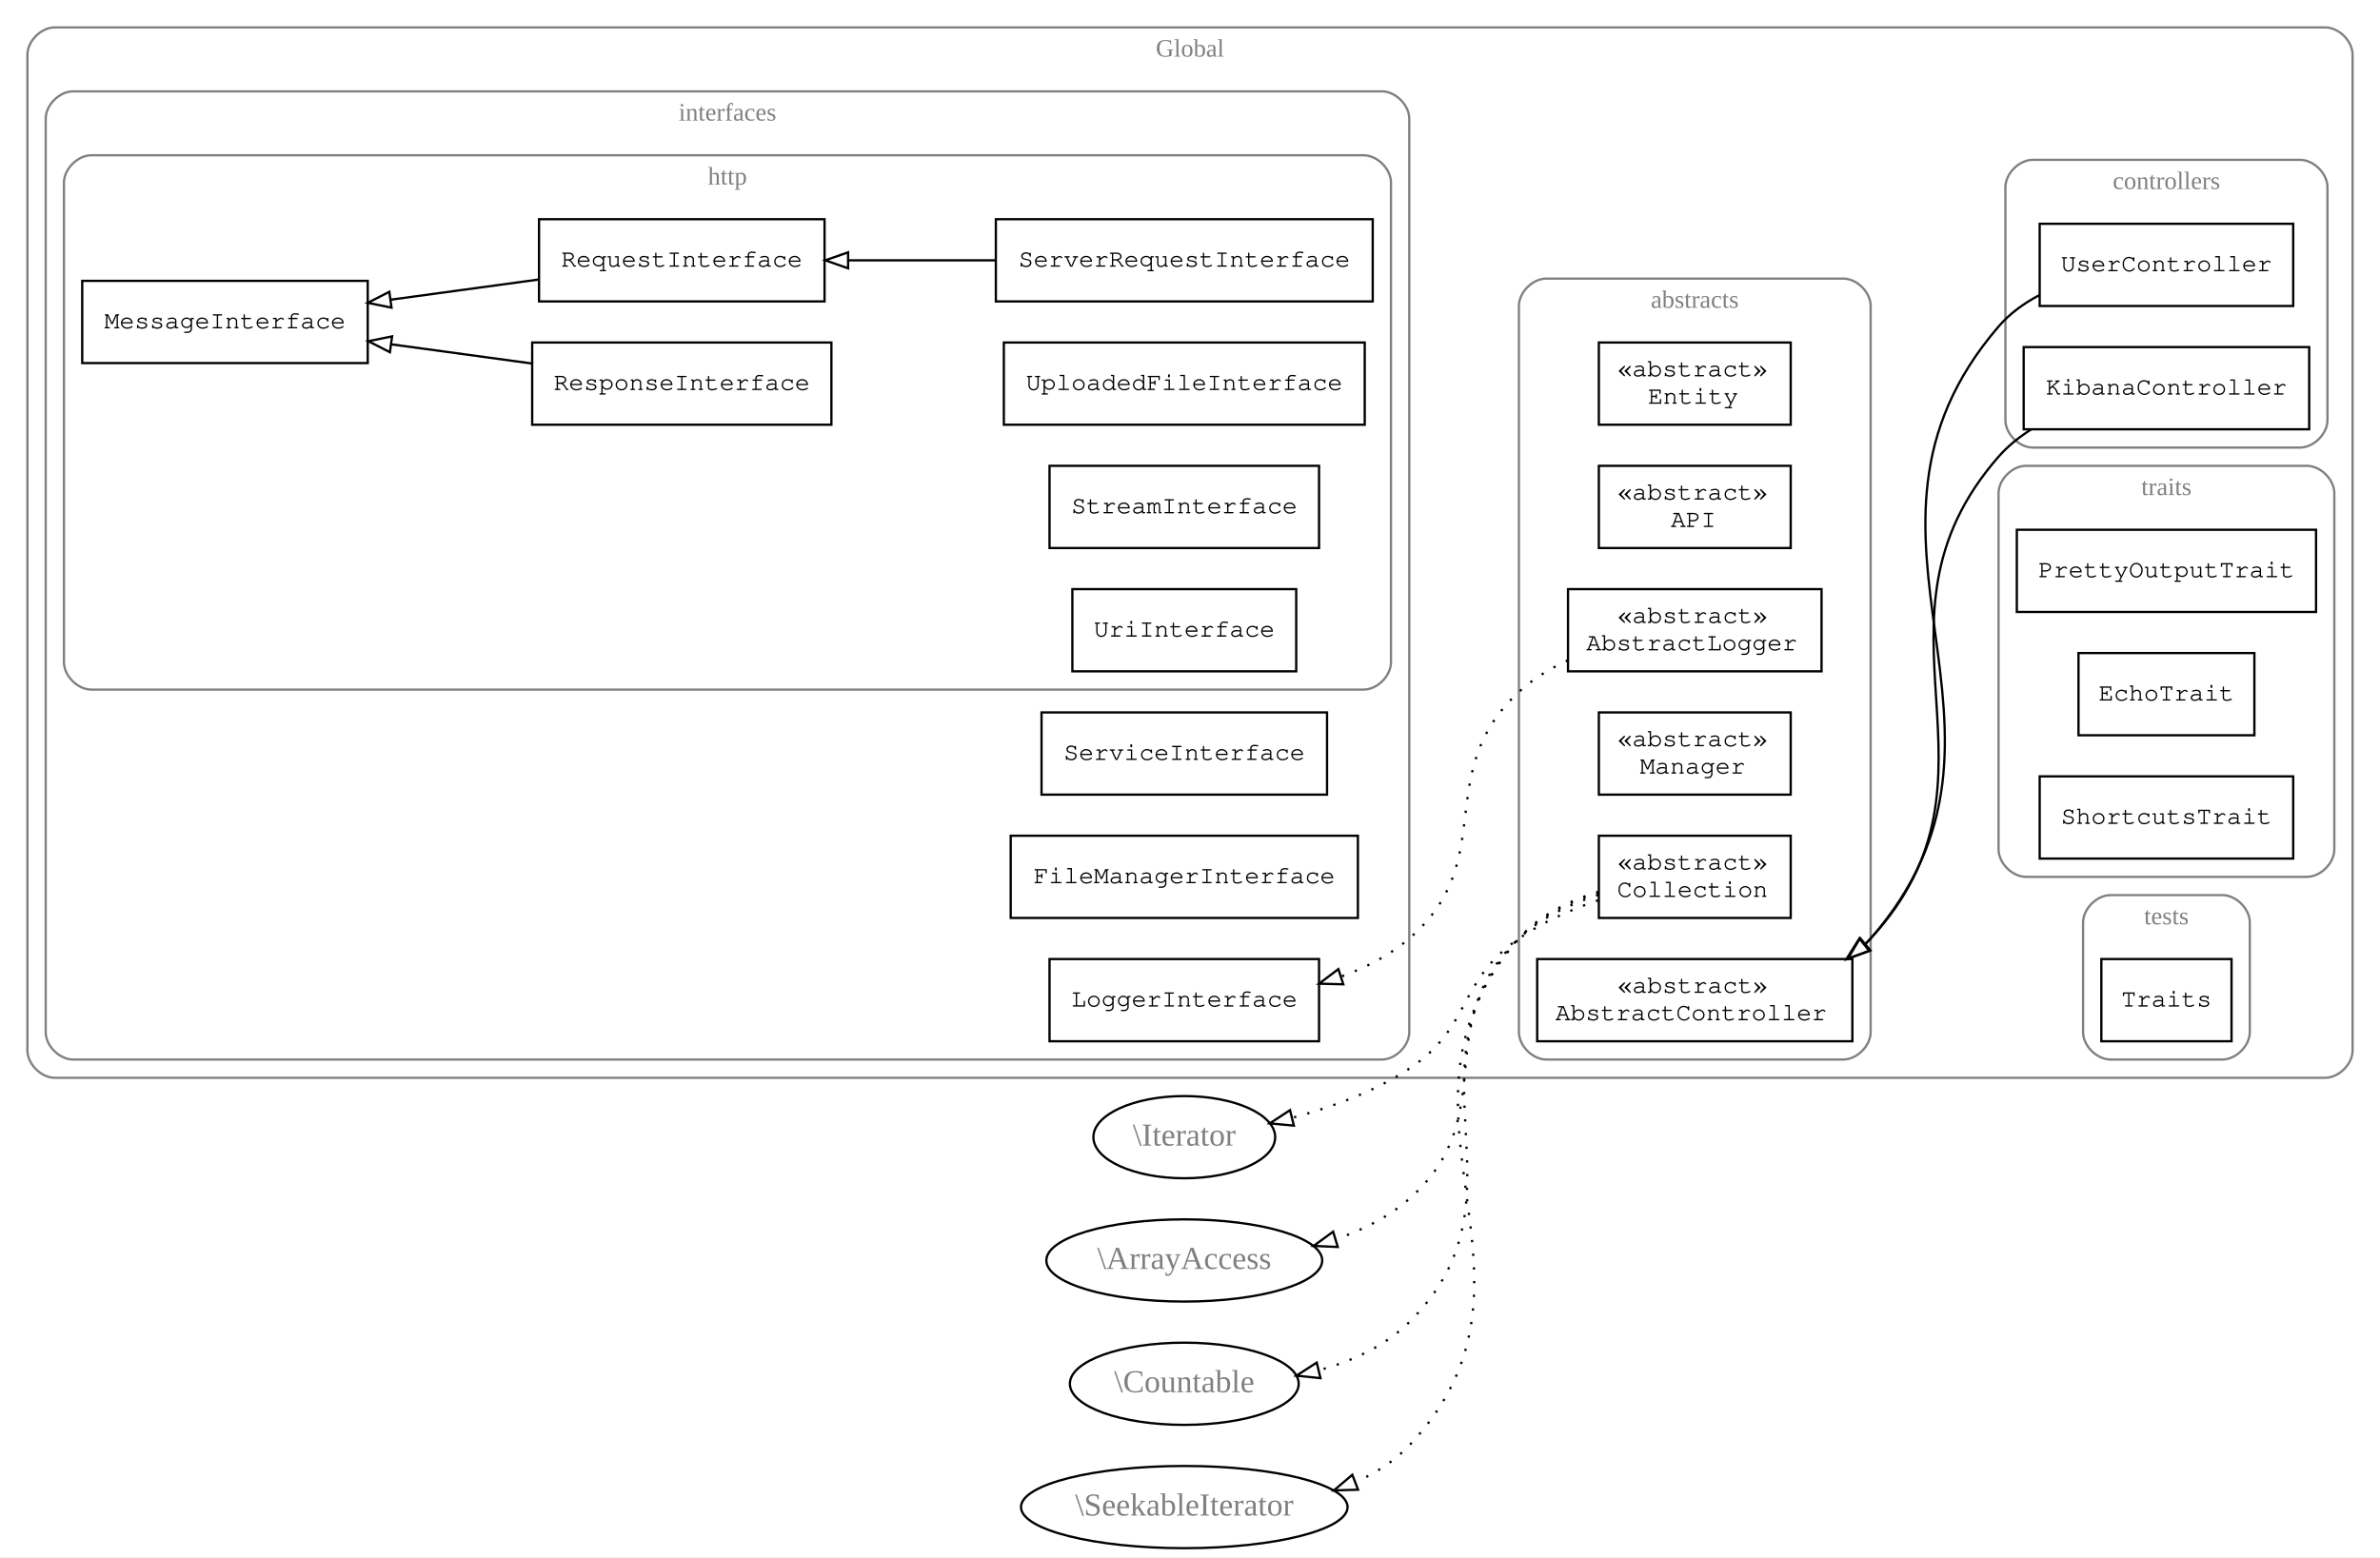
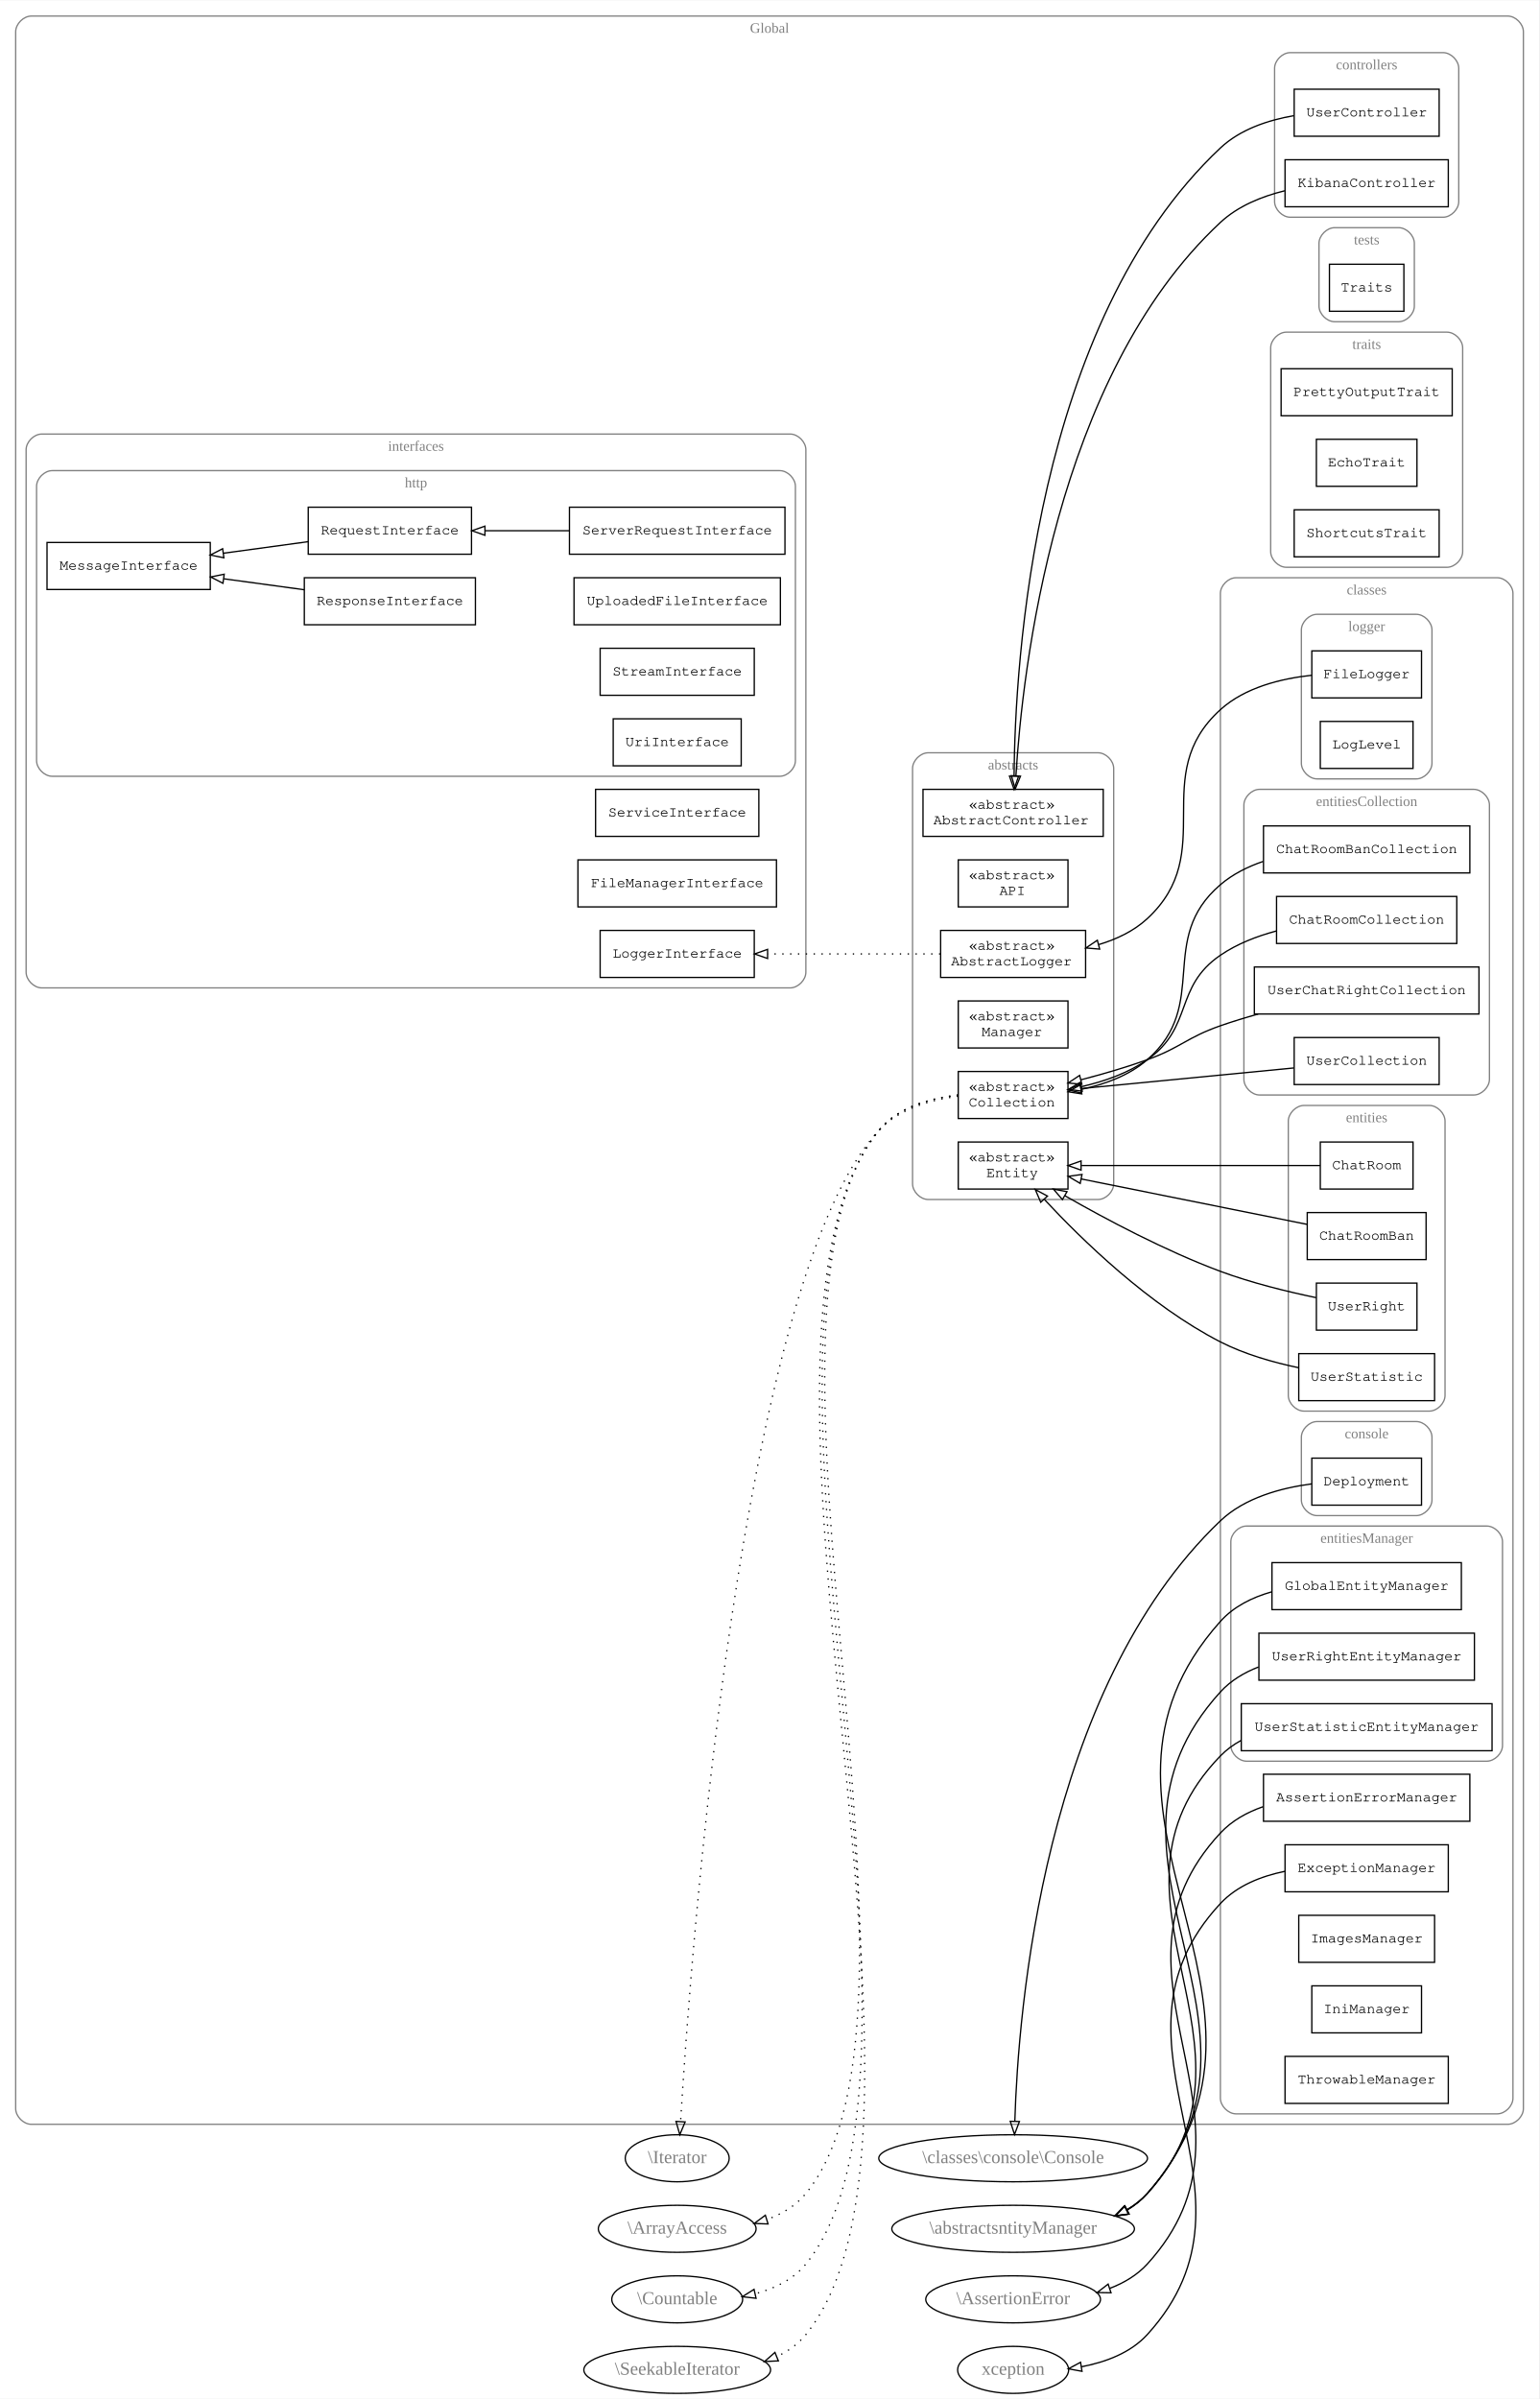
- <svg xmlns="http://www.w3.org/2000/svg" width="1042pt" height="682pt" viewBox="0.00 0.00 1042.00 682.00">
-   <g id="graph0" class="graph" transform="scale(1 1) rotate(0) translate(4 678)">
-     <polygon fill="white" stroke="none" points="-4,4 -4,-678 1038,-678 1038,4 -4,4" />
+ <svg xmlns="http://www.w3.org/2000/svg" width="1178pt" height="1836pt" viewBox="0.00 0.00 1178.38 1836.00">
+   <g id="graph0" class="graph" transform="scale(1 1) rotate(0) translate(4 1832)">
+     <polygon fill="white" stroke="none" points="-4,4 -4,-1832 1174.38,-1832 1174.38,4 -4,4" />
    <g id="clust1" class="cluster">
-       <path fill="none" stroke="gray" d="M20,-206C20,-206 1014,-206 1014,-206 1020,-206 1026,-212 1026,-218 1026,-218 1026,-654 1026,-654 1026,-660 1020,-666 1014,-666 1014,-666 20,-666 20,-666 14,-666 8,-660 8,-654 8,-654 8,-218 8,-218 8,-212 14,-206 20,-206" />
-       <text text-anchor="middle" x="517" y="-653.2" font-family="Times New Roman,serif" font-size="11.00" fill="gray">Global</text>
+       <path fill="none" stroke="gray" d="M20,-206C20,-206 1150.38,-206 1150.38,-206 1156.38,-206 1162.38,-212 1162.38,-218 1162.38,-218 1162.38,-1808 1162.38,-1808 1162.38,-1814 1156.38,-1820 1150.38,-1820 1150.38,-1820 20,-1820 20,-1820 14,-1820 8,-1814 8,-1808 8,-1808 8,-218 8,-218 8,-212 14,-206 20,-206" />
+       <text text-anchor="middle" x="585.191" y="-1807.2" font-family="Times New Roman,serif" font-size="11.00" fill="gray">Global</text>
    </g>
    <g id="clust3" class="cluster">
-       <path fill="none" stroke="gray" d="M28,-214C28,-214 601,-214 601,-214 607,-214 613,-220 613,-226 613,-226 613,-626 613,-626 613,-632 607,-638 601,-638 601,-638 28,-638 28,-638 22,-638 16,-632 16,-626 16,-626 16,-226 16,-226 16,-220 22,-214 28,-214" />
-       <text text-anchor="middle" x="314.5" y="-625.2" font-family="Times New Roman,serif" font-size="11.00" fill="gray">interfaces</text>
+       <path fill="none" stroke="gray" d="M28,-1076C28,-1076 601,-1076 601,-1076 607,-1076 613,-1082 613,-1088 613,-1088 613,-1488 613,-1488 613,-1494 607,-1500 601,-1500 601,-1500 28,-1500 28,-1500 22,-1500 16,-1494 16,-1488 16,-1488 16,-1088 16,-1088 16,-1082 22,-1076 28,-1076" />
+       <text text-anchor="middle" x="314.5" y="-1487.2" font-family="Times New Roman,serif" font-size="11.00" fill="gray">interfaces</text>
    </g>
    <g id="clust4" class="cluster">
-       <path fill="none" stroke="gray" d="M36,-376C36,-376 593,-376 593,-376 599,-376 605,-382 605,-388 605,-388 605,-598 605,-598 605,-604 599,-610 593,-610 593,-610 36,-610 36,-610 30,-610 24,-604 24,-598 24,-598 24,-388 24,-388 24,-382 30,-376 36,-376" />
-       <text text-anchor="middle" x="314.5" y="-597.2" font-family="Times New Roman,serif" font-size="11.00" fill="gray">http</text>
+       <path fill="none" stroke="gray" d="M36,-1238C36,-1238 593,-1238 593,-1238 599,-1238 605,-1244 605,-1250 605,-1250 605,-1460 605,-1460 605,-1466 599,-1472 593,-1472 593,-1472 36,-1472 36,-1472 30,-1472 24,-1466 24,-1460 24,-1460 24,-1250 24,-1250 24,-1244 30,-1238 36,-1238" />
+       <text text-anchor="middle" x="314.5" y="-1459.2" font-family="Times New Roman,serif" font-size="11.00" fill="gray">http</text>
    </g>
    <g id="clust2" class="cluster">
-       <path fill="none" stroke="gray" d="M673,-214C673,-214 803,-214 803,-214 809,-214 815,-220 815,-226 815,-226 815,-544 815,-544 815,-550 809,-556 803,-556 803,-556 673,-556 673,-556 667,-556 661,-550 661,-544 661,-544 661,-226 661,-226 661,-220 667,-214 673,-214" />
-       <text text-anchor="middle" x="738" y="-543.2" font-family="Times New Roman,serif" font-size="11.00" fill="gray">abstracts</text>
+       <path fill="none" stroke="gray" d="M706.691,-914C706.691,-914 836.691,-914 836.691,-914 842.691,-914 848.691,-920 848.691,-926 848.691,-926 848.691,-1244 848.691,-1244 848.691,-1250 842.691,-1256 836.691,-1256 836.691,-1256 706.691,-1256 706.691,-1256 700.691,-1256 694.691,-1250 694.691,-1244 694.691,-1244 694.691,-926 694.691,-926 694.691,-920 700.691,-914 706.691,-914" />
+       <text text-anchor="middle" x="771.691" y="-1243.2" font-family="Times New Roman,serif" font-size="11.00" fill="gray">abstracts</text>
    </g>
    <g id="clust5" class="cluster">
-       <path fill="none" stroke="gray" d="M886,-482C886,-482 1003,-482 1003,-482 1009,-482 1015,-488 1015,-494 1015,-494 1015,-596 1015,-596 1015,-602 1009,-608 1003,-608 1003,-608 886,-608 886,-608 880,-608 874,-602 874,-596 874,-596 874,-494 874,-494 874,-488 880,-482 886,-482" />
-       <text text-anchor="middle" x="944.5" y="-595.2" font-family="Times New Roman,serif" font-size="11.00" fill="gray">controllers</text>
+       <path fill="none" stroke="gray" d="M983.882,-1666C983.882,-1666 1100.88,-1666 1100.88,-1666 1106.88,-1666 1112.88,-1672 1112.88,-1678 1112.88,-1678 1112.88,-1780 1112.88,-1780 1112.88,-1786 1106.88,-1792 1100.88,-1792 1100.88,-1792 983.882,-1792 983.882,-1792 977.882,-1792 971.882,-1786 971.882,-1780 971.882,-1780 971.882,-1678 971.882,-1678 971.882,-1672 977.882,-1666 983.882,-1666" />
+       <text text-anchor="middle" x="1042.38" y="-1779.2" font-family="Times New Roman,serif" font-size="11.00" fill="gray">controllers</text>
+     </g>
+     <g id="clust7" class="cluster">
+       <path fill="none" stroke="gray" d="M1017.88,-1586C1017.88,-1586 1066.88,-1586 1066.88,-1586 1072.88,-1586 1078.88,-1592 1078.88,-1598 1078.88,-1598 1078.88,-1646 1078.88,-1646 1078.88,-1652 1072.88,-1658 1066.88,-1658 1066.88,-1658 1017.88,-1658 1017.88,-1658 1011.88,-1658 1005.88,-1652 1005.88,-1646 1005.88,-1646 1005.88,-1598 1005.88,-1598 1005.88,-1592 1011.88,-1586 1017.88,-1586" />
+       <text text-anchor="middle" x="1042.38" y="-1645.2" font-family="Times New Roman,serif" font-size="11.00" fill="gray">tests</text>
    </g>
    <g id="clust6" class="cluster">
-       <path fill="none" stroke="gray" d="M883,-294C883,-294 1006,-294 1006,-294 1012,-294 1018,-300 1018,-306 1018,-306 1018,-462 1018,-462 1018,-468 1012,-474 1006,-474 1006,-474 883,-474 883,-474 877,-474 871,-468 871,-462 871,-462 871,-306 871,-306 871,-300 877,-294 883,-294" />
-       <text text-anchor="middle" x="944.5" y="-461.2" font-family="Times New Roman,serif" font-size="11.00" fill="gray">traits</text>
-     </g>
-     <g id="clust7" class="cluster">
-       <path fill="none" stroke="gray" d="M920,-214C920,-214 969,-214 969,-214 975,-214 981,-220 981,-226 981,-226 981,-274 981,-274 981,-280 975,-286 969,-286 969,-286 920,-286 920,-286 914,-286 908,-280 908,-274 908,-274 908,-226 908,-226 908,-220 914,-214 920,-214" />
-       <text text-anchor="middle" x="944.5" y="-273.2" font-family="Times New Roman,serif" font-size="11.00" fill="gray">tests</text>
+       <path fill="none" stroke="gray" d="M980.882,-1398C980.882,-1398 1103.88,-1398 1103.88,-1398 1109.88,-1398 1115.88,-1404 1115.88,-1410 1115.88,-1410 1115.88,-1566 1115.88,-1566 1115.88,-1572 1109.88,-1578 1103.88,-1578 1103.88,-1578 980.882,-1578 980.882,-1578 974.882,-1578 968.882,-1572 968.882,-1566 968.882,-1566 968.882,-1410 968.882,-1410 968.882,-1404 974.882,-1398 980.882,-1398" />
+       <text text-anchor="middle" x="1042.38" y="-1565.2" font-family="Times New Roman,serif" font-size="11.00" fill="gray">traits</text>
+     </g>
+     <g id="clust8" class="cluster">
+       <path fill="none" stroke="gray" d="M942.382,-214C942.382,-214 1142.38,-214 1142.38,-214 1148.38,-214 1154.38,-220 1154.38,-226 1154.38,-226 1154.38,-1378 1154.38,-1378 1154.38,-1384 1148.38,-1390 1142.38,-1390 1142.38,-1390 942.382,-1390 942.382,-1390 936.382,-1390 930.382,-1384 930.382,-1378 930.382,-1378 930.382,-226 930.382,-226 930.382,-220 936.382,-214 942.382,-214" />
+       <text text-anchor="middle" x="1042.38" y="-1377.2" font-family="Times New Roman,serif" font-size="11.00" fill="gray">classes</text>
+     </g>
+     <g id="clust9" class="cluster">
+       <path fill="none" stroke="gray" d="M1004.38,-672C1004.38,-672 1080.38,-672 1080.38,-672 1086.38,-672 1092.38,-678 1092.38,-684 1092.38,-684 1092.38,-732 1092.38,-732 1092.38,-738 1086.38,-744 1080.38,-744 1080.38,-744 1004.38,-744 1004.38,-744 998.382,-744 992.382,-738 992.382,-732 992.382,-732 992.382,-684 992.382,-684 992.382,-678 998.382,-672 1004.38,-672" />
+       <text text-anchor="middle" x="1042.38" y="-731.2" font-family="Times New Roman,serif" font-size="11.00" fill="gray">console</text>
+     </g>
+     <g id="clust12" class="cluster">
+       <path fill="none" stroke="gray" d="M950.382,-484C950.382,-484 1134.38,-484 1134.38,-484 1140.38,-484 1146.38,-490 1146.38,-496 1146.38,-496 1146.38,-652 1146.38,-652 1146.38,-658 1140.38,-664 1134.38,-664 1134.38,-664 950.382,-664 950.382,-664 944.382,-664 938.382,-658 938.382,-652 938.382,-652 938.382,-496 938.382,-496 938.382,-490 944.382,-484 950.382,-484" />
+       <text text-anchor="middle" x="1042.38" y="-651.2" font-family="Times New Roman,serif" font-size="11.00" fill="gray">entitiesManager</text>
+     </g>
+     <g id="clust11" class="cluster">
+       <path fill="none" stroke="gray" d="M960.382,-994C960.382,-994 1124.38,-994 1124.38,-994 1130.38,-994 1136.38,-1000 1136.38,-1006 1136.38,-1006 1136.38,-1216 1136.38,-1216 1136.38,-1222 1130.38,-1228 1124.38,-1228 1124.38,-1228 960.382,-1228 960.382,-1228 954.382,-1228 948.382,-1222 948.382,-1216 948.382,-1216 948.382,-1006 948.382,-1006 948.382,-1000 954.382,-994 960.382,-994" />
+       <text text-anchor="middle" x="1042.38" y="-1215.2" font-family="Times New Roman,serif" font-size="11.00" fill="gray">entitiesCollection</text>
+     </g>
+     <g id="clust13" class="cluster">
+       <path fill="none" stroke="gray" d="M1004.38,-1236C1004.38,-1236 1080.38,-1236 1080.38,-1236 1086.38,-1236 1092.38,-1242 1092.38,-1248 1092.38,-1248 1092.38,-1350 1092.38,-1350 1092.38,-1356 1086.38,-1362 1080.38,-1362 1080.38,-1362 1004.38,-1362 1004.38,-1362 998.382,-1362 992.382,-1356 992.382,-1350 992.382,-1350 992.382,-1248 992.382,-1248 992.382,-1242 998.382,-1236 1004.38,-1236" />
+       <text text-anchor="middle" x="1042.38" y="-1349.2" font-family="Times New Roman,serif" font-size="11.00" fill="gray">logger</text>
+     </g>
+     <g id="clust10" class="cluster">
+       <path fill="none" stroke="gray" d="M994.382,-752C994.382,-752 1090.38,-752 1090.38,-752 1096.38,-752 1102.38,-758 1102.38,-764 1102.38,-764 1102.38,-974 1102.38,-974 1102.38,-980 1096.38,-986 1090.38,-986 1090.38,-986 994.382,-986 994.382,-986 988.382,-986 982.382,-980 982.382,-974 982.382,-974 982.382,-764 982.382,-764 982.382,-758 988.382,-752 994.382,-752" />
+       <text text-anchor="middle" x="1042.38" y="-973.2" font-family="Times New Roman,serif" font-size="11.00" fill="gray">entities</text>
    </g>
    <g id="node1" class="node">
-       <polygon fill="none" stroke="black" points="780,-528 696,-528 696,-492 780,-492 780,-528" />
-       <text text-anchor="start" x="704" y="-513.2" font-family="Courier,monospace" font-size="11.00">«abstract»</text>
-       <text text-anchor="start" x="717.5" y="-501.2" font-family="Courier,monospace" font-size="11.00">Entity</text>
+       <polygon fill="none" stroke="black" points="813.691,-958 729.691,-958 729.691,-922 813.691,-922 813.691,-958" />
+       <text text-anchor="start" x="737.691" y="-943.2" font-family="Courier,monospace" font-size="11.00">«abstract»</text>
+       <text text-anchor="start" x="751.191" y="-931.2" font-family="Courier,monospace" font-size="11.00">Entity</text>
    </g>
    <g id="node2" class="node">
-       <polygon fill="none" stroke="black" points="780,-474 696,-474 696,-438 780,-438 780,-474" />
-       <text text-anchor="start" x="704" y="-459.2" font-family="Courier,monospace" font-size="11.00">«abstract»</text>
-       <text text-anchor="start" x="727.5" y="-447.2" font-family="Courier,monospace" font-size="11.00">API</text>
+       <polygon fill="none" stroke="black" points="813.691,-1174 729.691,-1174 729.691,-1138 813.691,-1138 813.691,-1174" />
+       <text text-anchor="start" x="737.691" y="-1159.2" font-family="Courier,monospace" font-size="11.00">«abstract»</text>
+       <text text-anchor="start" x="761.191" y="-1147.2" font-family="Courier,monospace" font-size="11.00">API</text>
    </g>
    <g id="node3" class="node">
-       <polygon fill="none" stroke="black" points="793.5,-420 682.5,-420 682.5,-384 793.5,-384 793.5,-420" />
-       <text text-anchor="start" x="704" y="-405.2" font-family="Courier,monospace" font-size="11.00">«abstract»</text>
-       <text text-anchor="start" x="690.5" y="-393.2" font-family="Courier,monospace" font-size="11.00">AbstractLogger</text>
+       <polygon fill="none" stroke="black" points="827.191,-1120 716.191,-1120 716.191,-1084 827.191,-1084 827.191,-1120" />
+       <text text-anchor="start" x="737.691" y="-1105.2" font-family="Courier,monospace" font-size="11.00">«abstract»</text>
+       <text text-anchor="start" x="724.191" y="-1093.2" font-family="Courier,monospace" font-size="11.00">AbstractLogger</text>
    </g>
    <g id="node16" class="node">
-       <polygon fill="none" stroke="black" points="573.5,-258 455.5,-258 455.5,-222 573.5,-222 573.5,-258" />
-       <text text-anchor="middle" x="514.5" y="-237.2" font-family="Courier,monospace" font-size="11.00">LoggerInterface</text>
+       <polygon fill="none" stroke="black" points="573.5,-1120 455.5,-1120 455.5,-1084 573.5,-1084 573.5,-1120" />
+       <text text-anchor="middle" x="514.5" y="-1099.2" font-family="Courier,monospace" font-size="11.00">LoggerInterface</text>
    </g>
    <g id="edge2" class="edge">
-       <path fill="none" stroke="black" stroke-dasharray="1,5" d="M682.408,-388.792C674.614,-385.224 667.165,-380.708 661,-375 622.458,-339.312 652.788,-301.293 613,-267 604.408,-259.594 593.946,-254.207 583.104,-250.291" />
-       <polygon fill="none" stroke="black" points="584.107,-246.937 573.516,-247.214 581.968,-253.602 584.107,-246.937" />
+       <path fill="none" stroke="black" stroke-dasharray="1,5" d="M715.946,-1102C677.251,-1102 625.114,-1102 583.712,-1102" />
+       <polygon fill="none" stroke="black" points="583.704,-1098.5 573.704,-1102 583.704,-1105.5 583.704,-1098.5" />
    </g>
    <g id="node4" class="node">
-       <polygon fill="none" stroke="black" points="780,-366 696,-366 696,-330 780,-330 780,-366" />
-       <text text-anchor="start" x="704" y="-351.2" font-family="Courier,monospace" font-size="11.00">«abstract»</text>
-       <text text-anchor="start" x="714" y="-339.2" font-family="Courier,monospace" font-size="11.00">Manager</text>
+       <polygon fill="none" stroke="black" points="813.691,-1066 729.691,-1066 729.691,-1030 813.691,-1030 813.691,-1066" />
+       <text text-anchor="start" x="737.691" y="-1051.2" font-family="Courier,monospace" font-size="11.00">«abstract»</text>
+       <text text-anchor="start" x="747.691" y="-1039.2" font-family="Courier,monospace" font-size="11.00">Manager</text>
    </g>
    <g id="node5" class="node">
-       <polygon fill="none" stroke="black" points="780,-312 696,-312 696,-276 780,-276 780,-312" />
-       <text text-anchor="start" x="704" y="-297.2" font-family="Courier,monospace" font-size="11.00">«abstract»</text>
-       <text text-anchor="start" x="704" y="-285.2" font-family="Courier,monospace" font-size="11.00">Collection</text>
-     </g>
-     <g id="node23" class="node">
+       <polygon fill="none" stroke="black" points="813.691,-1012 729.691,-1012 729.691,-976 813.691,-976 813.691,-1012" />
+       <text text-anchor="start" x="737.691" y="-997.2" font-family="Courier,monospace" font-size="11.00">«abstract»</text>
+       <text text-anchor="start" x="737.691" y="-985.2" font-family="Courier,monospace" font-size="11.00">Collection</text>
+     </g>
+     <g id="node42" class="node">
      <ellipse fill="none" stroke="black" cx="514.5" cy="-180" rx="39.794" ry="18" />
      <text text-anchor="middle" x="514.5" y="-176.3" font-family="Times New Roman,serif" font-size="14.00" fill="gray">\Iterator</text>
    </g>
    <g id="edge3" class="edge">
-       <path fill="none" stroke="black" stroke-dasharray="1,5" d="M695.64,-283.721C683.825,-279.648 671.357,-274.179 661,-267 633.781,-248.132 640.617,-228.28 613,-210 597.692,-199.867 578.795,-193.022 561.726,-188.463" />
-       <polygon fill="none" stroke="black" points="562.476,-185.043 551.928,-186.035 560.793,-191.837 562.476,-185.043" />
-     </g>
-     <g id="node24" class="node">
+       <path fill="none" stroke="black" stroke-dasharray="1,5" d="M729.549,-993.03C708.618,-990.339 684.409,-983.476 669,-967 562.4,-853.019 524.78,-334.992 517.081,-208.112" />
+       <polygon fill="none" stroke="black" points="520.57,-207.81 516.484,-198.035 513.582,-208.225 520.57,-207.81" />
+     </g>
+     <g id="node43" class="node">
      <ellipse fill="none" stroke="black" cx="514.5" cy="-126" rx="60.389" ry="18" />
      <text text-anchor="middle" x="514.5" y="-122.3" font-family="Times New Roman,serif" font-size="14.00" fill="gray">\ArrayAccess</text>
    </g>
    <g id="edge4" class="edge">
-       <path fill="none" stroke="black" stroke-dasharray="1,5" d="M695.712,-286.105C683.358,-282.078 670.569,-276.037 661,-267 621.032,-229.254 654.286,-189.3 613,-153 603.88,-144.981 592.574,-139.325 580.928,-135.339" />
-       <polygon fill="none" stroke="black" points="581.692,-131.913 571.107,-132.369 579.666,-138.614 581.692,-131.913" />
-     </g>
-     <g id="node25" class="node">
+       <path fill="none" stroke="black" stroke-dasharray="1,5" d="M729.475,-993.859C708.119,-991.46 683.534,-984.61 669,-967 553.588,-827.158 727.667,-293.453 613,-153 605.32,-143.593 594.676,-137.298 583.23,-133.12" />
+       <polygon fill="none" stroke="black" points="584.063,-129.713 573.474,-130.086 581.984,-136.398 584.063,-129.713" />
+     </g>
+     <g id="node44" class="node">
      <ellipse fill="none" stroke="black" cx="514.5" cy="-72" rx="50.091" ry="18" />
      <text text-anchor="middle" x="514.5" y="-68.3" font-family="Times New Roman,serif" font-size="14.00" fill="gray">\Countable</text>
    </g>
    <g id="edge5" class="edge">
-       <path fill="none" stroke="black" stroke-dasharray="1,5" d="M695.829,-287.027C683.188,-283.047 670.201,-276.8 661,-267 607.848,-210.386 668.133,-153.686 613,-99 602.361,-88.448 587.985,-81.93 573.544,-77.93" />
-       <polygon fill="none" stroke="black" points="574.122,-74.469 563.582,-75.544 572.492,-81.277 574.122,-74.469" />
-     </g>
-     <g id="node26" class="node">
+       <path fill="none" stroke="black" stroke-dasharray="1,5" d="M729.446,-993.884C708.081,-991.492 683.496,-984.641 669,-967 546.285,-817.662 734.92,-248.988 613,-99 603.413,-87.206 589.168,-80.301 574.508,-76.326" />
+       <polygon fill="none" stroke="black" points="574.872,-72.82 564.346,-74.019 573.322,-79.646 574.872,-72.82" />
+     </g>
+     <g id="node45" class="node">
      <ellipse fill="none" stroke="black" cx="514.5" cy="-18" rx="71.487" ry="18" />
      <text text-anchor="middle" x="514.5" y="-14.3" font-family="Times New Roman,serif" font-size="14.00" fill="gray">\SeekableIterator</text>
    </g>
    <g id="edge6" class="edge">
-       <path fill="none" stroke="black" stroke-dasharray="1,5" d="M695.844,-287.496C683.051,-283.547 669.968,-277.201 661,-267 594.347,-191.187 682.309,-118.393 613,-45 606.422,-38.034 598.219,-32.811 589.384,-28.904" />
-       <polygon fill="none" stroke="black" points="590.58,-25.614 579.99,-25.291 588.067,-32.147 590.58,-25.614" />
+       <path fill="none" stroke="black" stroke-dasharray="1,5" d="M729.676,-993.934C708.244,-991.574 683.521,-984.739 669,-967 538.98,-808.164 742.174,-204.525 613,-45 607.074,-37.682 599.355,-32.245 590.853,-28.222" />
+       <polygon fill="none" stroke="black" points="591.951,-24.891 581.368,-24.39 589.328,-31.381 591.951,-24.891" />
    </g>
    <g id="node6" class="node">
-       <polygon fill="none" stroke="black" points="807,-258 669,-258 669,-222 807,-222 807,-258" />
-       <text text-anchor="start" x="704" y="-243.2" font-family="Courier,monospace" font-size="11.00">«abstract»</text>
-       <text text-anchor="start" x="677" y="-231.2" font-family="Courier,monospace" font-size="11.00">AbstractController</text>
+       <polygon fill="none" stroke="black" points="840.691,-1228 702.691,-1228 702.691,-1192 840.691,-1192 840.691,-1228" />
+       <text text-anchor="start" x="737.691" y="-1213.2" font-family="Courier,monospace" font-size="11.00">«abstract»</text>
+       <text text-anchor="start" x="710.691" y="-1201.2" font-family="Courier,monospace" font-size="11.00">AbstractController</text>
    </g>
    <g id="node7" class="node">
-       <polygon fill="none" stroke="black" points="597,-582 432,-582 432,-546 597,-546 597,-582" />
-       <text text-anchor="middle" x="514.5" y="-561.2" font-family="Courier,monospace" font-size="11.00">ServerRequestInterface</text>
+       <polygon fill="none" stroke="black" points="597,-1444 432,-1444 432,-1408 597,-1408 597,-1444" />
+       <text text-anchor="middle" x="514.5" y="-1423.2" font-family="Courier,monospace" font-size="11.00">ServerRequestInterface</text>
    </g>
    <g id="node8" class="node">
-       <polygon fill="none" stroke="black" points="357,-582 232,-582 232,-546 357,-546 357,-582" />
-       <text text-anchor="middle" x="294.5" y="-561.2" font-family="Courier,monospace" font-size="11.00">RequestInterface</text>
+       <polygon fill="none" stroke="black" points="357,-1444 232,-1444 232,-1408 357,-1408 357,-1444" />
+       <text text-anchor="middle" x="294.5" y="-1423.2" font-family="Courier,monospace" font-size="11.00">RequestInterface</text>
+     </g>
+     <g id="edge23" class="edge">
+       <path fill="none" stroke="black" d="M431.705,-1426C410.62,-1426 388.085,-1426 367.537,-1426" />
+       <polygon fill="none" stroke="black" points="367.31,-1422.5 357.31,-1426 367.31,-1429.5 367.31,-1422.5" />
+     </g>
+     <g id="node13" class="node">
+       <polygon fill="none" stroke="black" points="157,-1417 32,-1417 32,-1381 157,-1381 157,-1417" />
+       <text text-anchor="middle" x="94.5" y="-1396.2" font-family="Courier,monospace" font-size="11.00">MessageInterface</text>
+     </g>
+     <g id="edge24" class="edge">
+       <path fill="none" stroke="black" d="M231.937,-1417.61C211.357,-1414.8 188.245,-1411.65 166.975,-1408.75" />
+       <polygon fill="none" stroke="black" points="167.406,-1405.27 157.025,-1407.39 166.46,-1412.21 167.406,-1405.27" />
+     </g>
+     <g id="node9" class="node">
+       <polygon fill="none" stroke="black" points="360,-1390 229,-1390 229,-1354 360,-1354 360,-1390" />
+       <text text-anchor="middle" x="294.5" y="-1369.2" font-family="Courier,monospace" font-size="11.00">ResponseInterface</text>
+     </g>
+     <g id="edge25" class="edge">
+       <path fill="none" stroke="black" d="M228.941,-1380.8C209.247,-1383.49 187.475,-1386.46 167.33,-1389.2" />
+       <polygon fill="none" stroke="black" points="166.712,-1385.76 157.277,-1390.58 167.658,-1392.69 166.712,-1385.76" />
+     </g>
+     <g id="node10" class="node">
+       <polygon fill="none" stroke="black" points="593.5,-1390 435.5,-1390 435.5,-1354 593.5,-1354 593.5,-1390" />
+       <text text-anchor="middle" x="514.5" y="-1369.2" font-family="Courier,monospace" font-size="11.00">UploadedFileInterface</text>
+     </g>
+     <g id="node11" class="node">
+       <polygon fill="none" stroke="black" points="573.5,-1336 455.5,-1336 455.5,-1300 573.5,-1300 573.5,-1336" />
+       <text text-anchor="middle" x="514.5" y="-1315.2" font-family="Courier,monospace" font-size="11.00">StreamInterface</text>
+     </g>
+     <g id="node12" class="node">
+       <polygon fill="none" stroke="black" points="563.5,-1282 465.5,-1282 465.5,-1246 563.5,-1246 563.5,-1282" />
+       <text text-anchor="middle" x="514.5" y="-1261.2" font-family="Courier,monospace" font-size="11.00">UriInterface</text>
+     </g>
+     <g id="node14" class="node">
+       <polygon fill="none" stroke="black" points="577,-1228 452,-1228 452,-1192 577,-1192 577,-1228" />
+       <text text-anchor="middle" x="514.5" y="-1207.2" font-family="Courier,monospace" font-size="11.00">ServiceInterface</text>
+     </g>
+     <g id="node15" class="node">
+       <polygon fill="none" stroke="black" points="590.5,-1174 438.5,-1174 438.5,-1138 590.5,-1138 590.5,-1174" />
+       <text text-anchor="middle" x="514.5" y="-1153.2" font-family="Courier,monospace" font-size="11.00">FileManagerInterface</text>
+     </g>
+     <g id="node17" class="node">
+       <polygon fill="none" stroke="black" points="1097.88,-1764 986.882,-1764 986.882,-1728 1097.88,-1728 1097.88,-1764" />
+       <text text-anchor="middle" x="1042.38" y="-1743.2" font-family="Courier,monospace" font-size="11.00">UserController</text>
+     </g>
+     <g id="edge1" class="edge">
+       <path fill="none" stroke="black" d="M986.635,-1743.74C966.751,-1740.3 945.483,-1733.2 930.382,-1719 787.524,-1584.71 773.125,-1323.92 772.401,-1238.11" />
+       <polygon fill="none" stroke="black" points="775.901,-1238.08 772.374,-1228.09 768.901,-1238.1 775.901,-1238.08" />
+     </g>
+     <g id="node18" class="node">
+       <polygon fill="none" stroke="black" points="1104.88,-1710 979.882,-1710 979.882,-1674 1104.88,-1674 1104.88,-1710" />
+       <text text-anchor="middle" x="1042.38" y="-1689.2" font-family="Courier,monospace" font-size="11.00">KibanaController</text>
+     </g>
+     <g id="edge7" class="edge">
+       <path fill="none" stroke="black" d="M979.637,-1686.24C961.942,-1681.91 943.825,-1674.51 930.382,-1662 803.424,-1543.83 778.665,-1317.96 773.849,-1238.5" />
+       <polygon fill="none" stroke="black" points="777.332,-1238.09 773.294,-1228.29 770.342,-1238.47 777.332,-1238.09" />
+     </g>
+     <g id="node19" class="node">
+       <polygon fill="none" stroke="black" points="1107.88,-1550 976.882,-1550 976.882,-1514 1107.88,-1514 1107.88,-1550" />
+       <text text-anchor="middle" x="1042.38" y="-1529.2" font-family="Courier,monospace" font-size="11.00">PrettyOutputTrait</text>
+     </g>
+     <g id="node20" class="node">
+       <polygon fill="none" stroke="black" points="1080.88,-1496 1003.88,-1496 1003.88,-1460 1080.88,-1460 1080.88,-1496" />
+       <text text-anchor="middle" x="1042.38" y="-1475.2" font-family="Courier,monospace" font-size="11.00">EchoTrait</text>
+     </g>
+     <g id="node21" class="node">
+       <polygon fill="none" stroke="black" points="1097.88,-1442 986.882,-1442 986.882,-1406 1097.88,-1406 1097.88,-1442" />
+       <text text-anchor="middle" x="1042.38" y="-1421.2" font-family="Courier,monospace" font-size="11.00">ShortcutsTrait</text>
+     </g>
+     <g id="node22" class="node">
+       <polygon fill="none" stroke="black" points="1070.88,-1630 1013.88,-1630 1013.88,-1594 1070.88,-1594 1070.88,-1630" />
+       <text text-anchor="middle" x="1042.38" y="-1609.2" font-family="Courier,monospace" font-size="11.00">Traits</text>
+     </g>
+     <g id="node23" class="node">
+       <polygon fill="none" stroke="black" points="1084.38,-716 1000.38,-716 1000.38,-680 1084.38,-680 1084.38,-716" />
+       <text text-anchor="middle" x="1042.38" y="-695.2" font-family="Courier,monospace" font-size="11.00">Deployment</text>
+     </g>
+     <g id="node47" class="node">
+       <ellipse fill="none" stroke="black" cx="771.691" cy="-180" rx="102.882" ry="18" />
+       <text text-anchor="middle" x="771.691" y="-176.3" font-family="Times New Roman,serif" font-size="14.00" fill="gray">\classes\console\Console</text>
+     </g>
+     <g id="edge9" class="edge">
+       <path fill="none" stroke="black" d="M1000.3,-696.289C977.067,-693.24 949.028,-685.761 930.382,-668 794.646,-538.703 775.516,-291.992 773.002,-208.461" />
+       <polygon fill="none" stroke="black" points="776.495,-208.134 772.755,-198.222 769.497,-208.304 776.495,-208.134" />
+     </g>
+     <g id="node24" class="node">
+       <polygon fill="none" stroke="black" points="1077.88,-958 1006.88,-958 1006.88,-922 1077.88,-922 1077.88,-958" />
+       <text text-anchor="middle" x="1042.38" y="-937.2" font-family="Courier,monospace" font-size="11.00">ChatRoom</text>
+     </g>
+     <g id="edge10" class="edge">
+       <path fill="none" stroke="black" d="M1006.81,-940C960.431,-940 877.721,-940 824.053,-940" />
+       <polygon fill="none" stroke="black" points="823.727,-936.5 813.727,-940 823.727,-943.5 823.727,-936.5" />
+     </g>
+     <g id="node25" class="node">
+       <polygon fill="none" stroke="black" points="1087.88,-904 996.882,-904 996.882,-868 1087.88,-868 1087.88,-904" />
+       <text text-anchor="middle" x="1042.38" y="-883.2" font-family="Courier,monospace" font-size="11.00">ChatRoomBan</text>
+     </g>
+     <g id="edge11" class="edge">
+       <path fill="none" stroke="black" d="M996.711,-894.978C949.105,-904.545 873.851,-919.669 823.886,-929.711" />
+       <polygon fill="none" stroke="black" points="823.051,-926.309 813.937,-931.711 824.43,-933.172 823.051,-926.309" />
+     </g>
+     <g id="node26" class="node">
+       <polygon fill="none" stroke="black" points="1080.88,-850 1003.88,-850 1003.88,-814 1080.88,-814 1080.88,-850" />
+       <text text-anchor="middle" x="1042.38" y="-829.2" font-family="Courier,monospace" font-size="11.00">UserRight</text>
+     </g>
+     <g id="edge12" class="edge">
+       <path fill="none" stroke="black" d="M1003.72,-838.854C981.921,-843.389 954.171,-850.139 930.382,-859 888.119,-874.742 842.572,-899.002 811.348,-916.87" />
+       <polygon fill="none" stroke="black" points="809.445,-913.928 802.537,-921.961 812.947,-919.989 809.445,-913.928" />
+     </g>
+     <g id="node27" class="node">
+       <polygon fill="none" stroke="black" points="1094.38,-796 990.382,-796 990.382,-760 1094.38,-760 1094.38,-796" />
+       <text text-anchor="middle" x="1042.38" y="-775.2" font-family="Courier,monospace" font-size="11.00">UserStatistic</text>
+     </g>
+     <g id="edge13" class="edge">
+       <path fill="none" stroke="black" d="M990.151,-785.25C970.711,-789.319 948.828,-795.553 930.382,-805 875.907,-832.899 824.312,-883.192 795.749,-913.89" />
+       <polygon fill="none" stroke="black" points="792.838,-911.886 788.658,-921.621 797.997,-916.618 792.838,-911.886" />
+     </g>
+     <g id="node28" class="node">
+       <polygon fill="none" stroke="black" points="1121.38,-1200 963.382,-1200 963.382,-1164 1121.38,-1164 1121.38,-1200" />
+       <text text-anchor="middle" x="1042.38" y="-1179.2" font-family="Courier,monospace" font-size="11.00">ChatRoomBanCollection</text>
+     </g>
+     <g id="edge14" class="edge">
+       <path fill="none" stroke="black" d="M963.156,-1172.84C951.248,-1168.78 939.808,-1163.05 930.382,-1155 881.296,-1113.08 923.026,-1063.43 874.382,-1021 860.458,-1008.86 841.661,-1002.09 824.017,-998.355" />
+       <polygon fill="none" stroke="black" points="824.273,-994.844 813.807,-996.486 823.013,-1001.73 824.273,-994.844" />
+     </g>
+     <g id="node29" class="node">
+       <polygon fill="none" stroke="black" points="1111.38,-1146 973.382,-1146 973.382,-1110 1111.38,-1110 1111.38,-1146" />
+       <text text-anchor="middle" x="1042.38" y="-1125.2" font-family="Courier,monospace" font-size="11.00">ChatRoomCollection</text>
+     </g>
+     <g id="edge15" class="edge">
+       <path fill="none" stroke="black" d="M973.252,-1119.57C958.253,-1115.57 943.073,-1109.67 930.382,-1101 894.545,-1076.52 909.96,-1045.86 874.382,-1021 859.611,-1010.68 841.125,-1004.31 823.981,-1000.37" />
+       <polygon fill="none" stroke="black" points="824.581,-996.917 814.079,-998.318 823.162,-1003.77 824.581,-996.917" />
+     </g>
+     <g id="node30" class="node">
+       <polygon fill="none" stroke="black" points="1128.38,-1092 956.382,-1092 956.382,-1056 1128.38,-1056 1128.38,-1092" />
+       <text text-anchor="middle" x="1042.38" y="-1071.2" font-family="Courier,monospace" font-size="11.00">UserChatRightCollection</text>
+     </g>
+     <g id="edge16" class="edge">
+       <path fill="none" stroke="black" d="M959.315,-1055.97C949.481,-1053.24 939.648,-1050.24 930.382,-1047 904.481,-1037.94 900.186,-1030.33 874.382,-1021 858.166,-1015.13 840.08,-1009.92 823.71,-1005.68" />
+       <polygon fill="none" stroke="black" points="824.323,-1002.23 813.77,-1003.17 822.607,-1009.01 824.323,-1002.23" />
+     </g>
+     <g id="node31" class="node">
+       <polygon fill="none" stroke="black" points="1097.88,-1038 986.882,-1038 986.882,-1002 1097.88,-1002 1097.88,-1038" />
+       <text text-anchor="middle" x="1042.38" y="-1017.2" font-family="Courier,monospace" font-size="11.00">UserCollection</text>
+     </g>
+     <g id="edge17" class="edge">
+       <path fill="none" stroke="black" d="M986.684,-1014.71C939.039,-1010.1 870.475,-1003.46 823.891,-998.954" />
+       <polygon fill="none" stroke="black" points="824.008,-995.449 813.717,-997.97 823.334,-1002.42 824.008,-995.449" />
+     </g>
+     <g id="node32" class="node">
+       <polygon fill="none" stroke="black" points="1114.88,-636 969.882,-636 969.882,-600 1114.88,-600 1114.88,-636" />
+       <text text-anchor="middle" x="1042.38" y="-615.2" font-family="Courier,monospace" font-size="11.00">GlobalEntityManager</text>
+     </g>
+     <g id="node48" class="node">
+       <ellipse fill="none" stroke="black" cx="771.691" cy="-126" rx="92.883" ry="18" />
+       <text text-anchor="middle" x="771.691" y="-122.3" font-family="Times New Roman,serif" font-size="14.00" fill="gray">\abstractsntityManager</text>
+     </g>
+     <g id="edge18" class="edge">
+       <path fill="none" stroke="black" d="M969.686,-613.636C954.844,-609.452 940.628,-602.457 930.382,-591 799.555,-444.716 1003.67,-300.644 874.382,-153 870.038,-148.04 864.898,-143.942 859.272,-140.561" />
+       <polygon fill="none" stroke="black" points="860.569,-137.292 850.077,-135.819 857.36,-143.513 860.569,-137.292" />
+     </g>
+     <g id="node33" class="node">
+       <polygon fill="none" stroke="black" points="1124.88,-582 959.882,-582 959.882,-546 1124.88,-546 1124.88,-582" />
+       <text text-anchor="middle" x="1042.38" y="-561.2" font-family="Courier,monospace" font-size="11.00">UserRightEntityManager</text>
+     </g>
+     <g id="edge19" class="edge">
+       <path fill="none" stroke="black" d="M959.624,-556.121C948.573,-551.855 938.326,-545.726 930.382,-537 814.277,-409.461 989.146,-281.747 874.382,-153 869.955,-148.034 864.729,-143.934 859.022,-140.555" />
+       <polygon fill="none" stroke="black" points="860.202,-137.229 849.702,-135.817 857.03,-143.469 860.202,-137.229" />
+     </g>
+     <g id="node34" class="node">
+       <polygon fill="none" stroke="black" points="1138.38,-528 946.382,-528 946.382,-492 1138.38,-492 1138.38,-528" />
+       <text text-anchor="middle" x="1042.38" y="-507.2" font-family="Courier,monospace" font-size="11.00">UserStatisticEntityManager</text>
+     </g>
+     <g id="edge20" class="edge">
+       <path fill="none" stroke="black" d="M946.23,-499.876C940.408,-496.702 935.033,-492.794 930.382,-488 825.255,-379.668 975.996,-264.633 874.382,-153 869.903,-148.08 864.641,-144.014 858.908,-140.657" />
+       <polygon fill="none" stroke="black" points="860.063,-137.32 849.557,-135.947 856.914,-143.572 860.063,-137.32" />
+     </g>
+     <g id="node35" class="node">
+       <polygon fill="none" stroke="black" points="1084.38,-1334 1000.38,-1334 1000.38,-1298 1084.38,-1298 1084.38,-1334" />
+       <text text-anchor="middle" x="1042.38" y="-1313.2" font-family="Courier,monospace" font-size="11.00">FileLogger</text>
+     </g>
+     <g id="edge22" class="edge">
+       <path fill="none" stroke="black" d="M1000.26,-1315.32C977.157,-1312.85 949.264,-1306.12 930.382,-1289 874.561,-1238.4 929.671,-1180.18 874.382,-1129 864.081,-1119.46 850.8,-1113.22 837.258,-1109.15" />
+       <polygon fill="none" stroke="black" points="837.951,-1105.71 827.389,-1106.56 836.171,-1112.48 837.951,-1105.71" />
+     </g>
+     <g id="node36" class="node">
+       <polygon fill="none" stroke="black" points="1077.88,-1280 1006.88,-1280 1006.88,-1244 1077.88,-1244 1077.88,-1280" />
+       <text text-anchor="middle" x="1042.38" y="-1259.2" font-family="Courier,monospace" font-size="11.00">LogLevel</text>
+     </g>
+     <g id="node37" class="node">
+       <polygon fill="none" stroke="black" points="1121.38,-474 963.382,-474 963.382,-438 1121.38,-438 1121.38,-474" />
+       <text text-anchor="middle" x="1042.38" y="-453.2" font-family="Courier,monospace" font-size="11.00">AssertionErrorManager</text>
+     </g>
+     <g id="node46" class="node">
+       <ellipse fill="none" stroke="black" cx="771.691" cy="-72" rx="66.888" ry="18" />
+       <text text-anchor="middle" x="771.691" y="-68.3" font-family="Times New Roman,serif" font-size="14.00" fill="gray">\AssertionError</text>
    </g>
    <g id="edge8" class="edge">
-       <path fill="none" stroke="black" d="M431.705,-564C410.62,-564 388.085,-564 367.537,-564" />
-       <polygon fill="none" stroke="black" points="367.31,-560.5 357.31,-564 367.31,-567.5 367.31,-560.5" />
-     </g>
-     <g id="node13" class="node">
-       <polygon fill="none" stroke="black" points="157,-555 32,-555 32,-519 157,-519 157,-555" />
-       <text text-anchor="middle" x="94.5" y="-534.2" font-family="Courier,monospace" font-size="11.00">MessageInterface</text>
-     </g>
-     <g id="edge9" class="edge">
-       <path fill="none" stroke="black" d="M231.937,-555.605C211.357,-552.799 188.245,-549.647 166.975,-546.747" />
-       <polygon fill="none" stroke="black" points="167.406,-543.273 157.025,-545.39 166.46,-550.209 167.406,-543.273" />
-     </g>
-     <g id="node9" class="node">
-       <polygon fill="none" stroke="black" points="360,-528 229,-528 229,-492 360,-492 360,-528" />
-       <text text-anchor="middle" x="294.5" y="-507.2" font-family="Courier,monospace" font-size="11.00">ResponseInterface</text>
-     </g>
-     <g id="edge10" class="edge">
-       <path fill="none" stroke="black" d="M228.941,-518.803C209.247,-521.489 187.475,-524.458 167.33,-527.205" />
-       <polygon fill="none" stroke="black" points="166.712,-523.757 157.277,-528.576 167.658,-530.693 166.712,-523.757" />
-     </g>
-     <g id="node10" class="node">
-       <polygon fill="none" stroke="black" points="593.5,-528 435.5,-528 435.5,-492 593.5,-492 593.5,-528" />
-       <text text-anchor="middle" x="514.5" y="-507.2" font-family="Courier,monospace" font-size="11.00">UploadedFileInterface</text>
-     </g>
-     <g id="node11" class="node">
-       <polygon fill="none" stroke="black" points="573.5,-474 455.5,-474 455.5,-438 573.5,-438 573.5,-474" />
-       <text text-anchor="middle" x="514.5" y="-453.2" font-family="Courier,monospace" font-size="11.00">StreamInterface</text>
-     </g>
-     <g id="node12" class="node">
-       <polygon fill="none" stroke="black" points="563.5,-420 465.5,-420 465.5,-384 563.5,-384 563.5,-420" />
-       <text text-anchor="middle" x="514.5" y="-399.2" font-family="Courier,monospace" font-size="11.00">UriInterface</text>
-     </g>
-     <g id="node14" class="node">
-       <polygon fill="none" stroke="black" points="577,-366 452,-366 452,-330 577,-330 577,-366" />
-       <text text-anchor="middle" x="514.5" y="-345.2" font-family="Courier,monospace" font-size="11.00">ServiceInterface</text>
-     </g>
-     <g id="node15" class="node">
-       <polygon fill="none" stroke="black" points="590.5,-312 438.5,-312 438.5,-276 590.5,-276 590.5,-312" />
-       <text text-anchor="middle" x="514.5" y="-291.2" font-family="Courier,monospace" font-size="11.00">FileManagerInterface</text>
-     </g>
-     <g id="node17" class="node">
-       <polygon fill="none" stroke="black" points="1000,-580 889,-580 889,-544 1000,-544 1000,-580" />
-       <text text-anchor="middle" x="944.5" y="-559.2" font-family="Courier,monospace" font-size="11.00">UserController</text>
-     </g>
-     <g id="edge1" class="edge">
-       <path fill="none" stroke="black" d="M888.869,-548.754C882.131,-545.203 875.904,-540.703 871,-535 791.669,-442.731 895.027,-358.666 815,-267 814.263,-266.156 813.498,-265.339 812.708,-264.547" />
-       <polygon fill="none" stroke="black" points="814.886,-261.806 804.966,-258.087 810.402,-267.181 814.886,-261.806" />
-     </g>
-     <g id="node18" class="node">
-       <polygon fill="none" stroke="black" points="1007,-526 882,-526 882,-490 1007,-490 1007,-526" />
-       <text text-anchor="middle" x="944.5" y="-505.2" font-family="Courier,monospace" font-size="11.00">KibanaController</text>
-     </g>
-     <g id="edge7" class="edge">
-       <path fill="none" stroke="black" d="M885.16,-489.856C879.895,-486.531 875.037,-482.613 871,-478 807.101,-404.989 880.739,-338.359 815,-267 814.217,-266.15 813.406,-265.327 812.569,-264.53" />
-       <polygon fill="none" stroke="black" points="814.413,-261.525 804.41,-258.033 810.053,-267.001 814.413,-261.525" />
-     </g>
-     <g id="node19" class="node">
-       <polygon fill="none" stroke="black" points="1010,-446 879,-446 879,-410 1010,-410 1010,-446" />
-       <text text-anchor="middle" x="944.5" y="-425.2" font-family="Courier,monospace" font-size="11.00">PrettyOutputTrait</text>
-     </g>
-     <g id="node20" class="node">
-       <polygon fill="none" stroke="black" points="983,-392 906,-392 906,-356 983,-356 983,-392" />
-       <text text-anchor="middle" x="944.5" y="-371.2" font-family="Courier,monospace" font-size="11.00">EchoTrait</text>
-     </g>
-     <g id="node21" class="node">
-       <polygon fill="none" stroke="black" points="1000,-338 889,-338 889,-302 1000,-302 1000,-338" />
-       <text text-anchor="middle" x="944.5" y="-317.2" font-family="Courier,monospace" font-size="11.00">ShortcutsTrait</text>
-     </g>
-     <g id="node22" class="node">
-       <polygon fill="none" stroke="black" points="973,-258 916,-258 916,-222 973,-222 973,-258" />
-       <text text-anchor="middle" x="944.5" y="-237.2" font-family="Courier,monospace" font-size="11.00">Traits</text>
+       <path fill="none" stroke="black" d="M963.175,-449.186C950.829,-444.912 939.238,-438.504 930.382,-429 828.963,-320.166 974.657,-208.889 874.382,-99 866.621,-90.495 856.516,-84.541 845.693,-80.398" />
+       <polygon fill="none" stroke="black" points="846.63,-77.022 836.037,-77.204 844.432,-83.667 846.63,-77.022" />
+     </g>
+     <g id="node38" class="node">
+       <polygon fill="none" stroke="black" points="1104.88,-420 979.882,-420 979.882,-384 1104.88,-384 1104.88,-420" />
+       <text text-anchor="middle" x="1042.38" y="-399.2" font-family="Courier,monospace" font-size="11.00">ExceptionManager</text>
+     </g>
+     <g id="node49" class="node">
+       <ellipse fill="none" stroke="black" cx="771.691" cy="-18" rx="42.494" ry="18" />
+       <text text-anchor="middle" x="771.691" y="-14.3" font-family="Times New Roman,serif" font-size="14.00" fill="gray">xception</text>
+     </g>
+     <g id="edge21" class="edge">
+       <path fill="none" stroke="black" d="M979.846,-399.692C961.628,-395.979 943.159,-388.711 930.382,-375 828.963,-266.166 974.657,-154.889 874.382,-45 861.552,-30.94 842.318,-23.852 824.019,-20.391" />
+       <polygon fill="none" stroke="black" points="824.418,-16.911 813.996,-18.82 823.333,-23.826 824.418,-16.911" />
+     </g>
+     <g id="node39" class="node">
+       <polygon fill="none" stroke="black" points="1094.38,-366 990.382,-366 990.382,-330 1094.38,-330 1094.38,-366" />
+       <text text-anchor="middle" x="1042.38" y="-345.2" font-family="Courier,monospace" font-size="11.00">ImagesManager</text>
+     </g>
+     <g id="node40" class="node">
+       <polygon fill="none" stroke="black" points="1084.38,-312 1000.38,-312 1000.38,-276 1084.38,-276 1084.38,-312" />
+       <text text-anchor="middle" x="1042.38" y="-291.2" font-family="Courier,monospace" font-size="11.00">IniManager</text>
+     </g>
+     <g id="node41" class="node">
+       <polygon fill="none" stroke="black" points="1104.88,-258 979.882,-258 979.882,-222 1104.88,-222 1104.88,-258" />
+       <text text-anchor="middle" x="1042.38" y="-237.2" font-family="Courier,monospace" font-size="11.00">ThrowableManager</text>
    </g>
  </g>
</svg>
